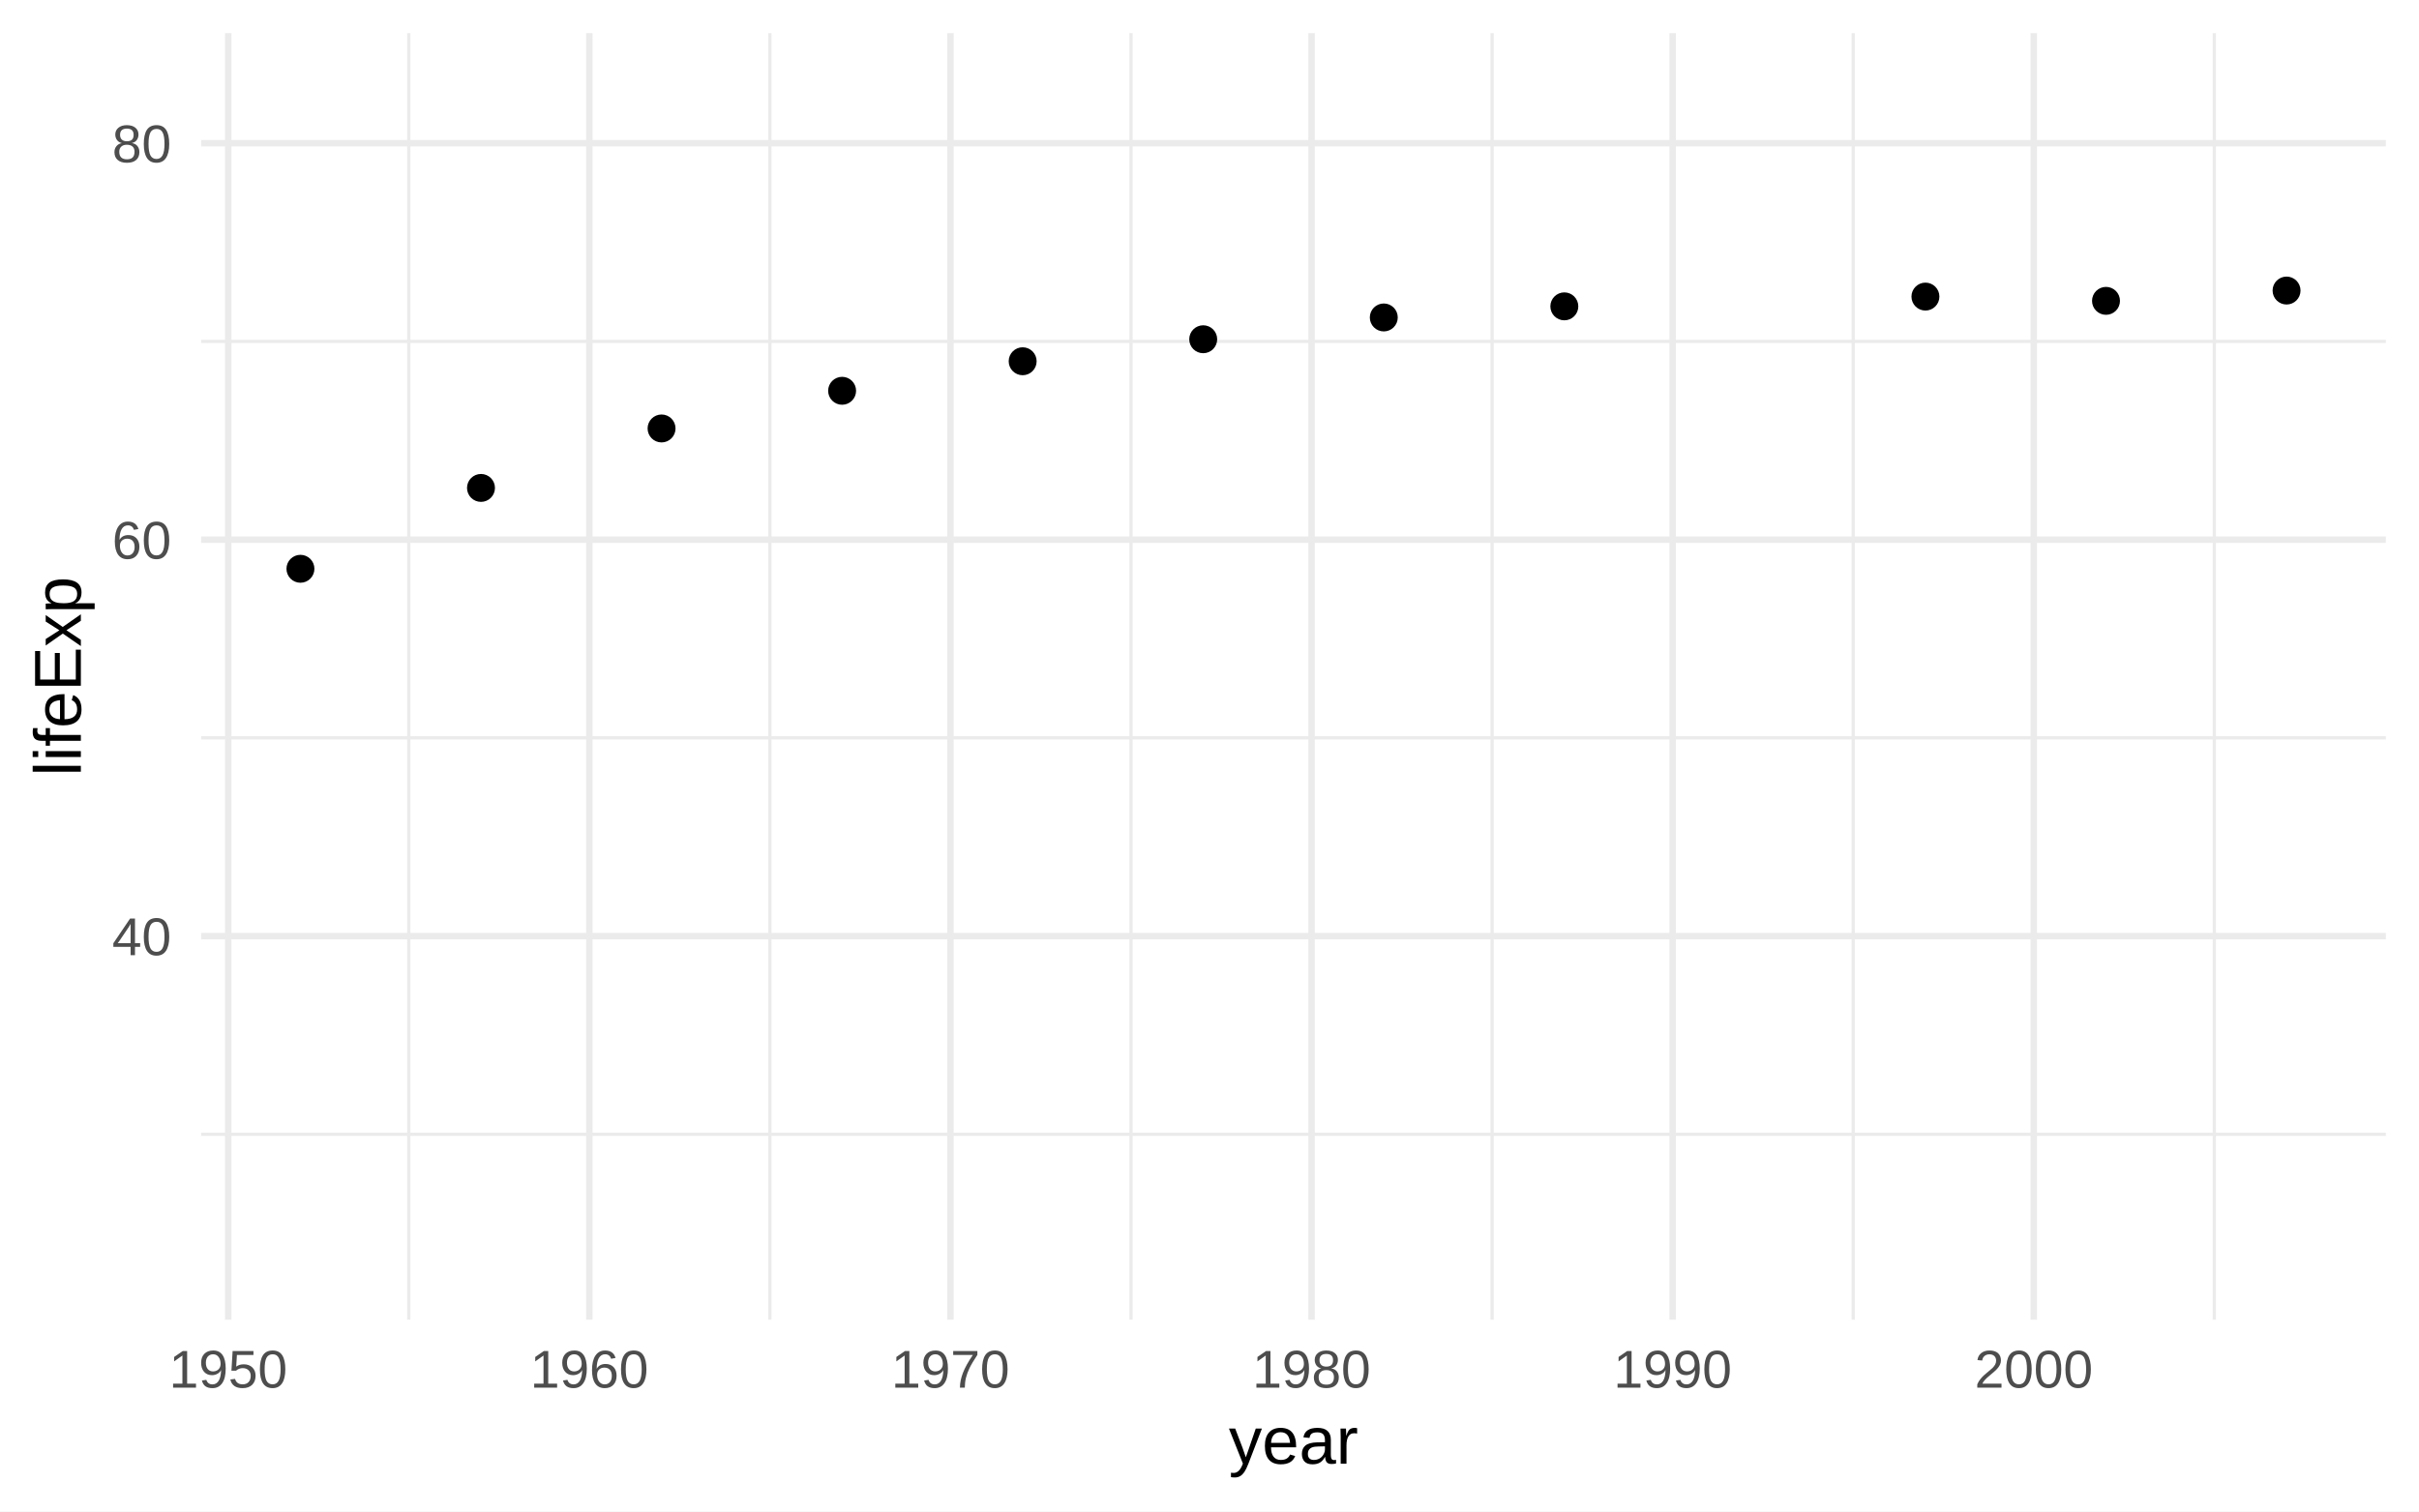
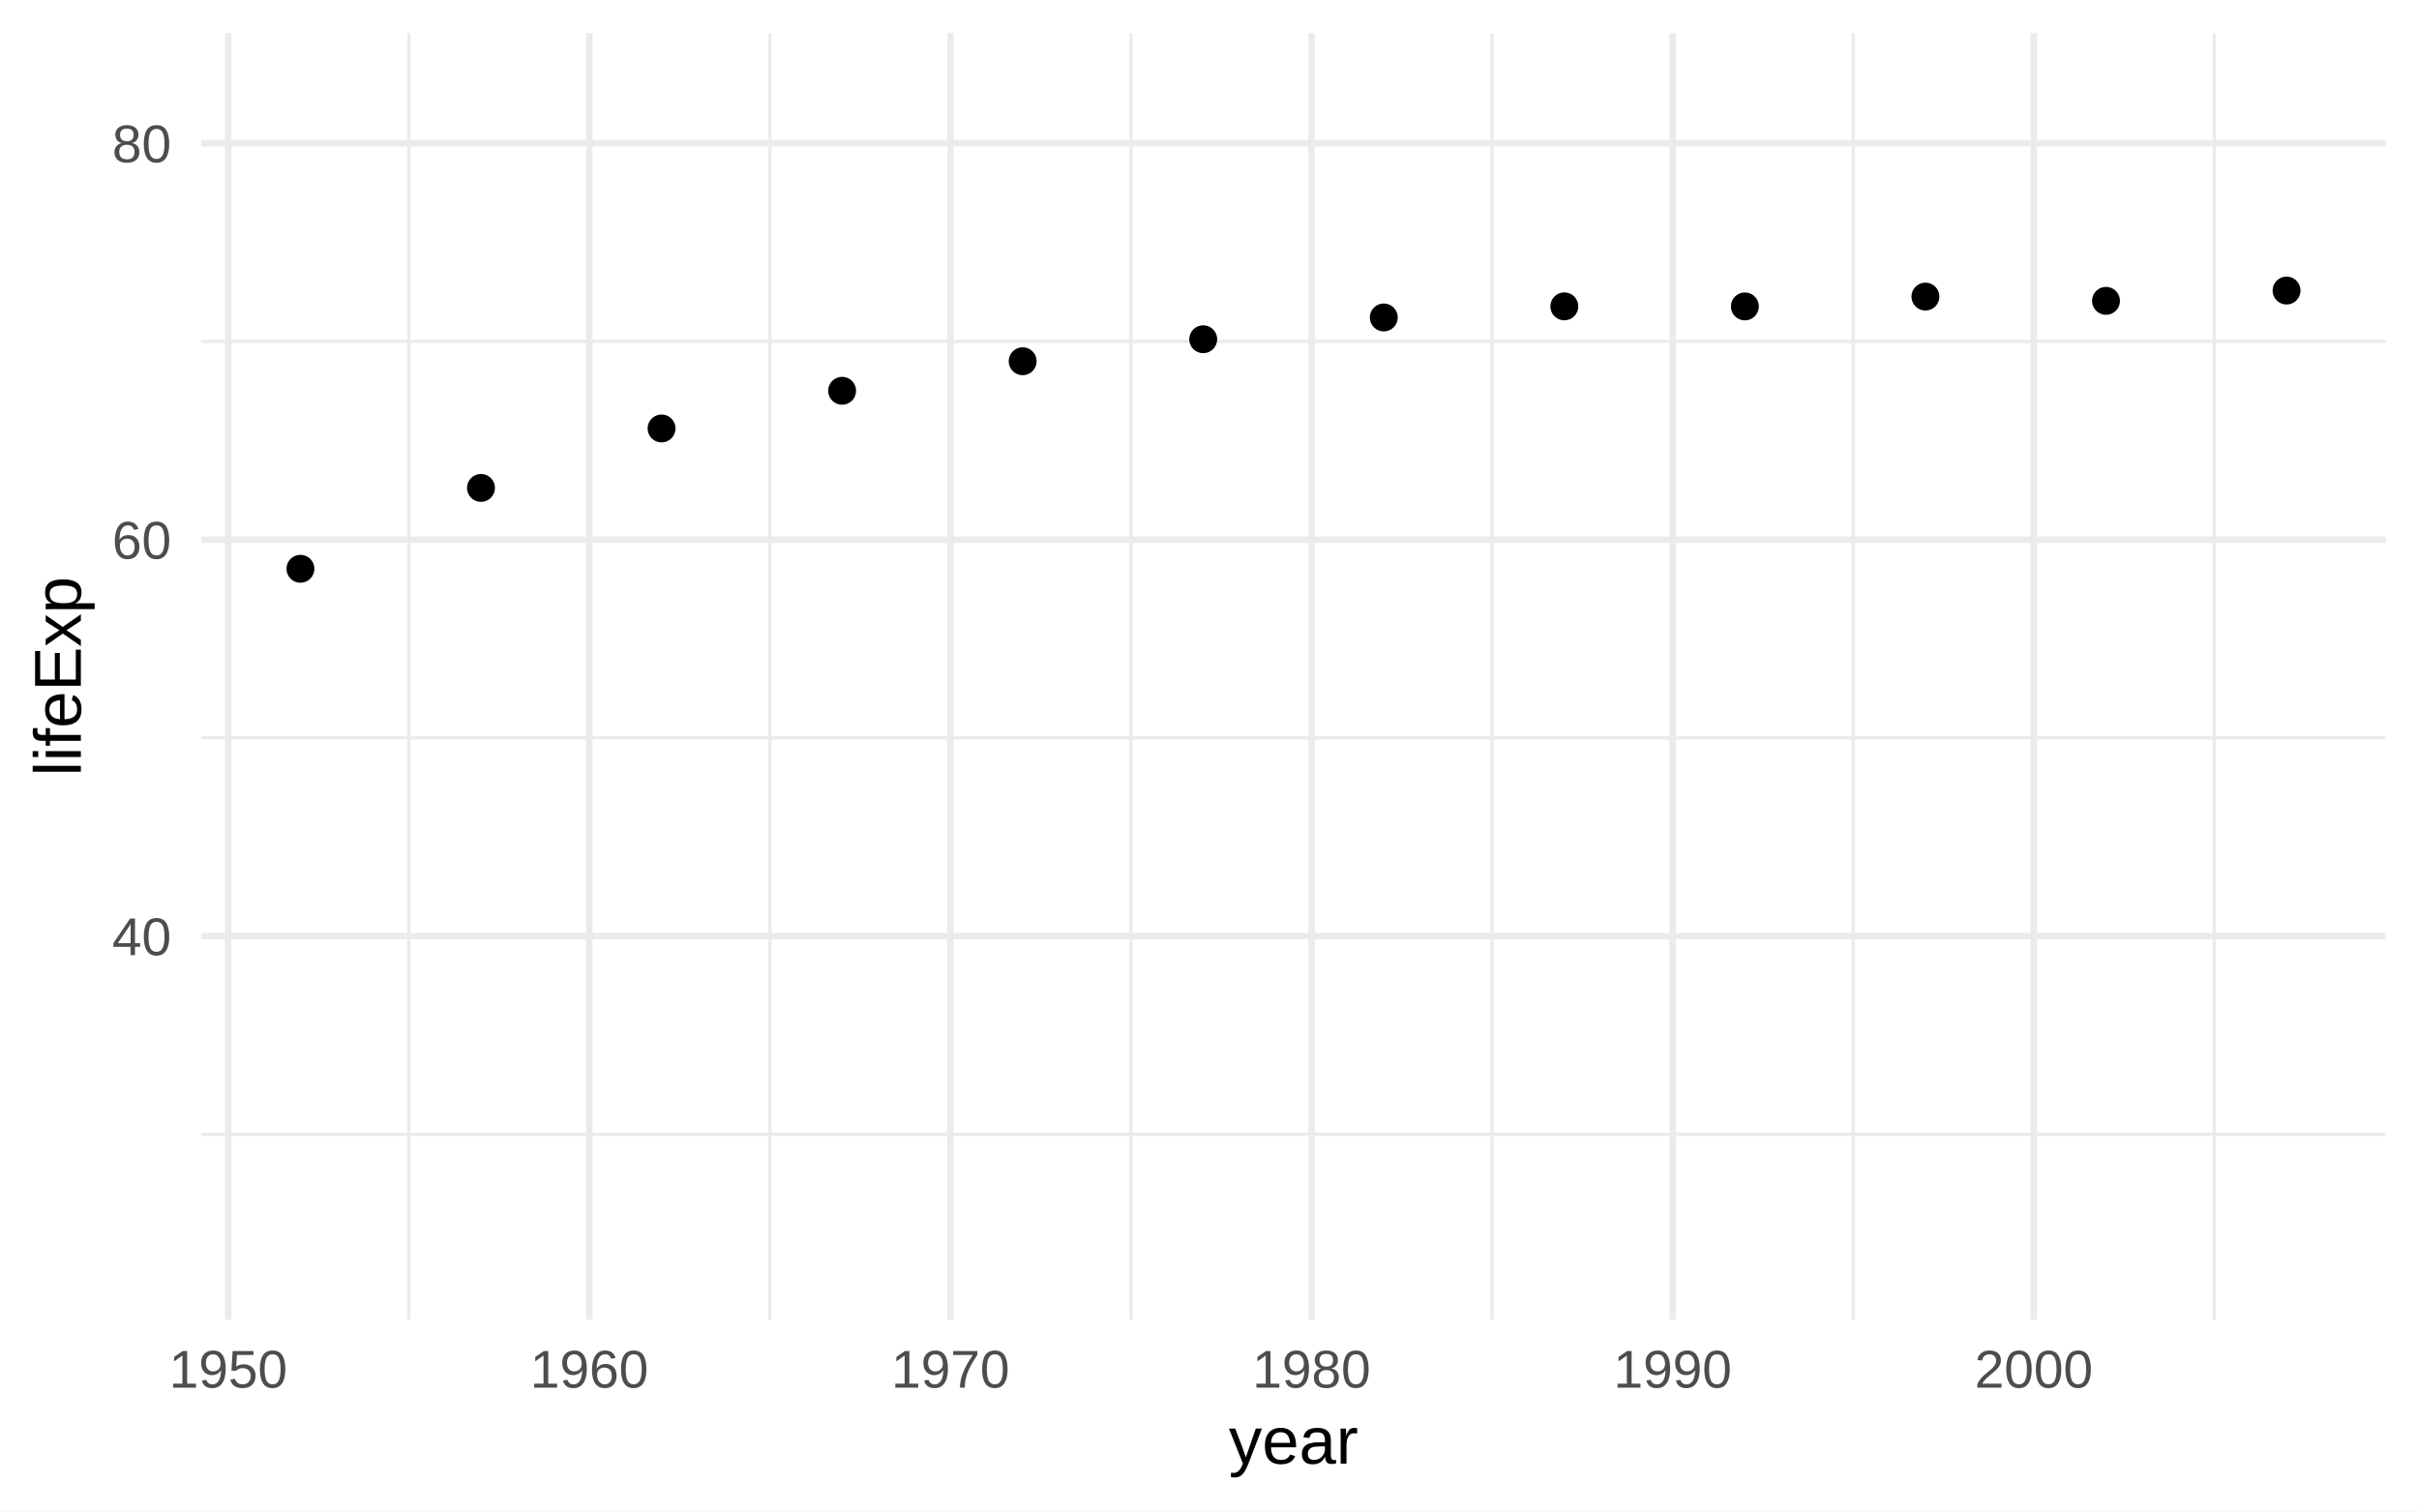
<svg xmlns="http://www.w3.org/2000/svg" class="svglite" width="800.00pt" height="500.00pt" viewBox="0 0 800.00 500.00">
  <defs>
    <style type="text/css">
    .svglite line, .svglite polyline, .svglite polygon, .svglite path, .svglite rect, .svglite circle {
      fill: none;
      stroke: #000000;
      stroke-linecap: round;
      stroke-linejoin: round;
      stroke-miterlimit: 10.00;
    }
    .svglite text {
      white-space: pre;
    }
  </style>
  </defs>
  <rect width="100%" height="100%" style="stroke: none; fill: #FFFFFF;" />
  <defs>
    <clipPath id="cpMC4wMHw4MDAuMDB8MC4wMHw1MDAuMDA=">
      <rect x="0.00" y="0.00" width="800.00" height="500.00" />
    </clipPath>
  </defs>
  <g clip-path="url(#cpMC4wMHw4MDAuMDB8MC4wMHw1MDAuMDA=)">
</g>
  <defs>
    <clipPath id="cpNjYuNTJ8Nzg5LjA0fDEwLjk2fDQzNi41NA==">
      <rect x="66.52" y="10.96" width="722.52" height="425.58" />
    </clipPath>
  </defs>
  <g clip-path="url(#cpNjYuNTJ8Nzg5LjA0fDEwLjk2fDQzNi41NA==)">
    <polyline points="66.52,375.22 789.04,375.22 " style="stroke-width: 1.07; stroke: #EBEBEB; stroke-linecap: butt;" />
    <polyline points="66.52,244.08 789.04,244.08 " style="stroke-width: 1.07; stroke: #EBEBEB; stroke-linecap: butt;" />
    <polyline points="66.52,112.94 789.04,112.94 " style="stroke-width: 1.07; stroke: #EBEBEB; stroke-linecap: butt;" />
    <polyline points="135.19,436.54 135.19,10.96 " style="stroke-width: 1.07; stroke: #EBEBEB; stroke-linecap: butt;" />
    <polyline points="254.61,436.54 254.61,10.96 " style="stroke-width: 1.07; stroke: #EBEBEB; stroke-linecap: butt;" />
    <polyline points="374.04,436.54 374.04,10.96 " style="stroke-width: 1.07; stroke: #EBEBEB; stroke-linecap: butt;" />
    <polyline points="493.46,436.54 493.46,10.96 " style="stroke-width: 1.07; stroke: #EBEBEB; stroke-linecap: butt;" />
    <polyline points="612.89,436.54 612.89,10.96 " style="stroke-width: 1.07; stroke: #EBEBEB; stroke-linecap: butt;" />
    <polyline points="732.31,436.54 732.31,10.96 " style="stroke-width: 1.07; stroke: #EBEBEB; stroke-linecap: butt;" />
    <polyline points="66.52,309.65 789.04,309.65 " style="stroke-width: 2.13; stroke: #EBEBEB; stroke-linecap: butt;" />
    <polyline points="66.52,178.51 789.04,178.51 " style="stroke-width: 2.13; stroke: #EBEBEB; stroke-linecap: butt;" />
    <polyline points="66.52,47.37 789.04,47.37 " style="stroke-width: 2.13; stroke: #EBEBEB; stroke-linecap: butt;" />
    <polyline points="75.48,436.54 75.48,10.96 " style="stroke-width: 2.13; stroke: #EBEBEB; stroke-linecap: butt;" />
    <polyline points="194.90,436.54 194.90,10.96 " style="stroke-width: 2.13; stroke: #EBEBEB; stroke-linecap: butt;" />
    <polyline points="314.33,436.54 314.33,10.96 " style="stroke-width: 2.13; stroke: #EBEBEB; stroke-linecap: butt;" />
    <polyline points="433.75,436.54 433.75,10.96 " style="stroke-width: 2.13; stroke: #EBEBEB; stroke-linecap: butt;" />
    <polyline points="553.18,436.54 553.18,10.96 " style="stroke-width: 2.13; stroke: #EBEBEB; stroke-linecap: butt;" />
    <polyline points="672.60,436.54 672.60,10.96 " style="stroke-width: 2.13; stroke: #EBEBEB; stroke-linecap: butt;" />
    <circle cx="99.36" cy="188.15" r="3.91" style="stroke-width: 1.42; fill: #000000;" />
    <circle cx="159.07" cy="161.40" r="3.91" style="stroke-width: 1.42; fill: #000000;" />
    <circle cx="218.79" cy="141.73" r="3.91" style="stroke-width: 1.42; fill: #000000;" />
    <circle cx="278.50" cy="129.27" r="3.91" style="stroke-width: 1.42; fill: #000000;" />
    <circle cx="338.21" cy="119.50" r="3.91" style="stroke-width: 1.42; fill: #000000;" />
    <circle cx="397.92" cy="112.22" r="3.91" style="stroke-width: 1.42; fill: #000000;" />
    <circle cx="457.64" cy="105.01" r="3.91" style="stroke-width: 1.42; fill: #000000;" />
    <circle cx="517.35" cy="101.34" r="3.91" style="stroke-width: 1.42; fill: #000000;" />
+     <circle cx="577.06" cy="101.36" r="3.91" style="stroke-width: 1.42; fill: #000000;" />
    <circle cx="636.77" cy="98.11" r="3.91" style="stroke-width: 1.42; fill: #000000;" />
    <circle cx="696.49" cy="99.52" r="3.91" style="stroke-width: 1.42; fill: #000000;" />
    <circle cx="756.20" cy="96.11" r="3.91" style="stroke-width: 1.42; fill: #000000;" />
  </g>
  <g clip-path="url(#cpMC4wMHw4MDAuMDB8MC4wMHw1MDAuMDA=)">
    <text x="56.66" y="315.96" text-anchor="end" style="font-size: 17.60px;fill: #4D4D4D; font-family: &quot;Arial&quot;;" textLength="19.57px" lengthAdjust="spacingAndGlyphs">40</text>
    <text x="56.66" y="184.82" text-anchor="end" style="font-size: 17.60px;fill: #4D4D4D; font-family: &quot;Arial&quot;;" textLength="19.57px" lengthAdjust="spacingAndGlyphs">60</text>
    <text x="56.66" y="53.68" text-anchor="end" style="font-size: 17.60px;fill: #4D4D4D; font-family: &quot;Arial&quot;;" textLength="19.57px" lengthAdjust="spacingAndGlyphs">80</text>
    <text x="75.48" y="459.02" text-anchor="middle" style="font-size: 17.60px;fill: #4D4D4D; font-family: &quot;Arial&quot;;" textLength="39.14px" lengthAdjust="spacingAndGlyphs">1950</text>
    <text x="194.90" y="459.02" text-anchor="middle" style="font-size: 17.60px;fill: #4D4D4D; font-family: &quot;Arial&quot;;" textLength="39.14px" lengthAdjust="spacingAndGlyphs">1960</text>
    <text x="314.33" y="459.02" text-anchor="middle" style="font-size: 17.60px;fill: #4D4D4D; font-family: &quot;Arial&quot;;" textLength="39.14px" lengthAdjust="spacingAndGlyphs">1970</text>
    <text x="433.75" y="459.02" text-anchor="middle" style="font-size: 17.60px;fill: #4D4D4D; font-family: &quot;Arial&quot;;" textLength="39.14px" lengthAdjust="spacingAndGlyphs">1980</text>
    <text x="553.18" y="459.02" text-anchor="middle" style="font-size: 17.60px;fill: #4D4D4D; font-family: &quot;Arial&quot;;" textLength="39.14px" lengthAdjust="spacingAndGlyphs">1990</text>
    <text x="672.60" y="459.02" text-anchor="middle" style="font-size: 17.60px;fill: #4D4D4D; font-family: &quot;Arial&quot;;" textLength="39.14px" lengthAdjust="spacingAndGlyphs">2000</text>
    <text x="427.78" y="484.17" text-anchor="middle" style="font-size: 22.00px; font-family: &quot;Arial&quot;;" textLength="42.80px" lengthAdjust="spacingAndGlyphs">year</text>
    <text transform="translate(26.74,223.75) rotate(-90)" text-anchor="middle" style="font-size: 22.00px; font-family: &quot;Arial&quot;;" textLength="66.03px" lengthAdjust="spacingAndGlyphs">lifeExp</text>
  </g>
</svg>
